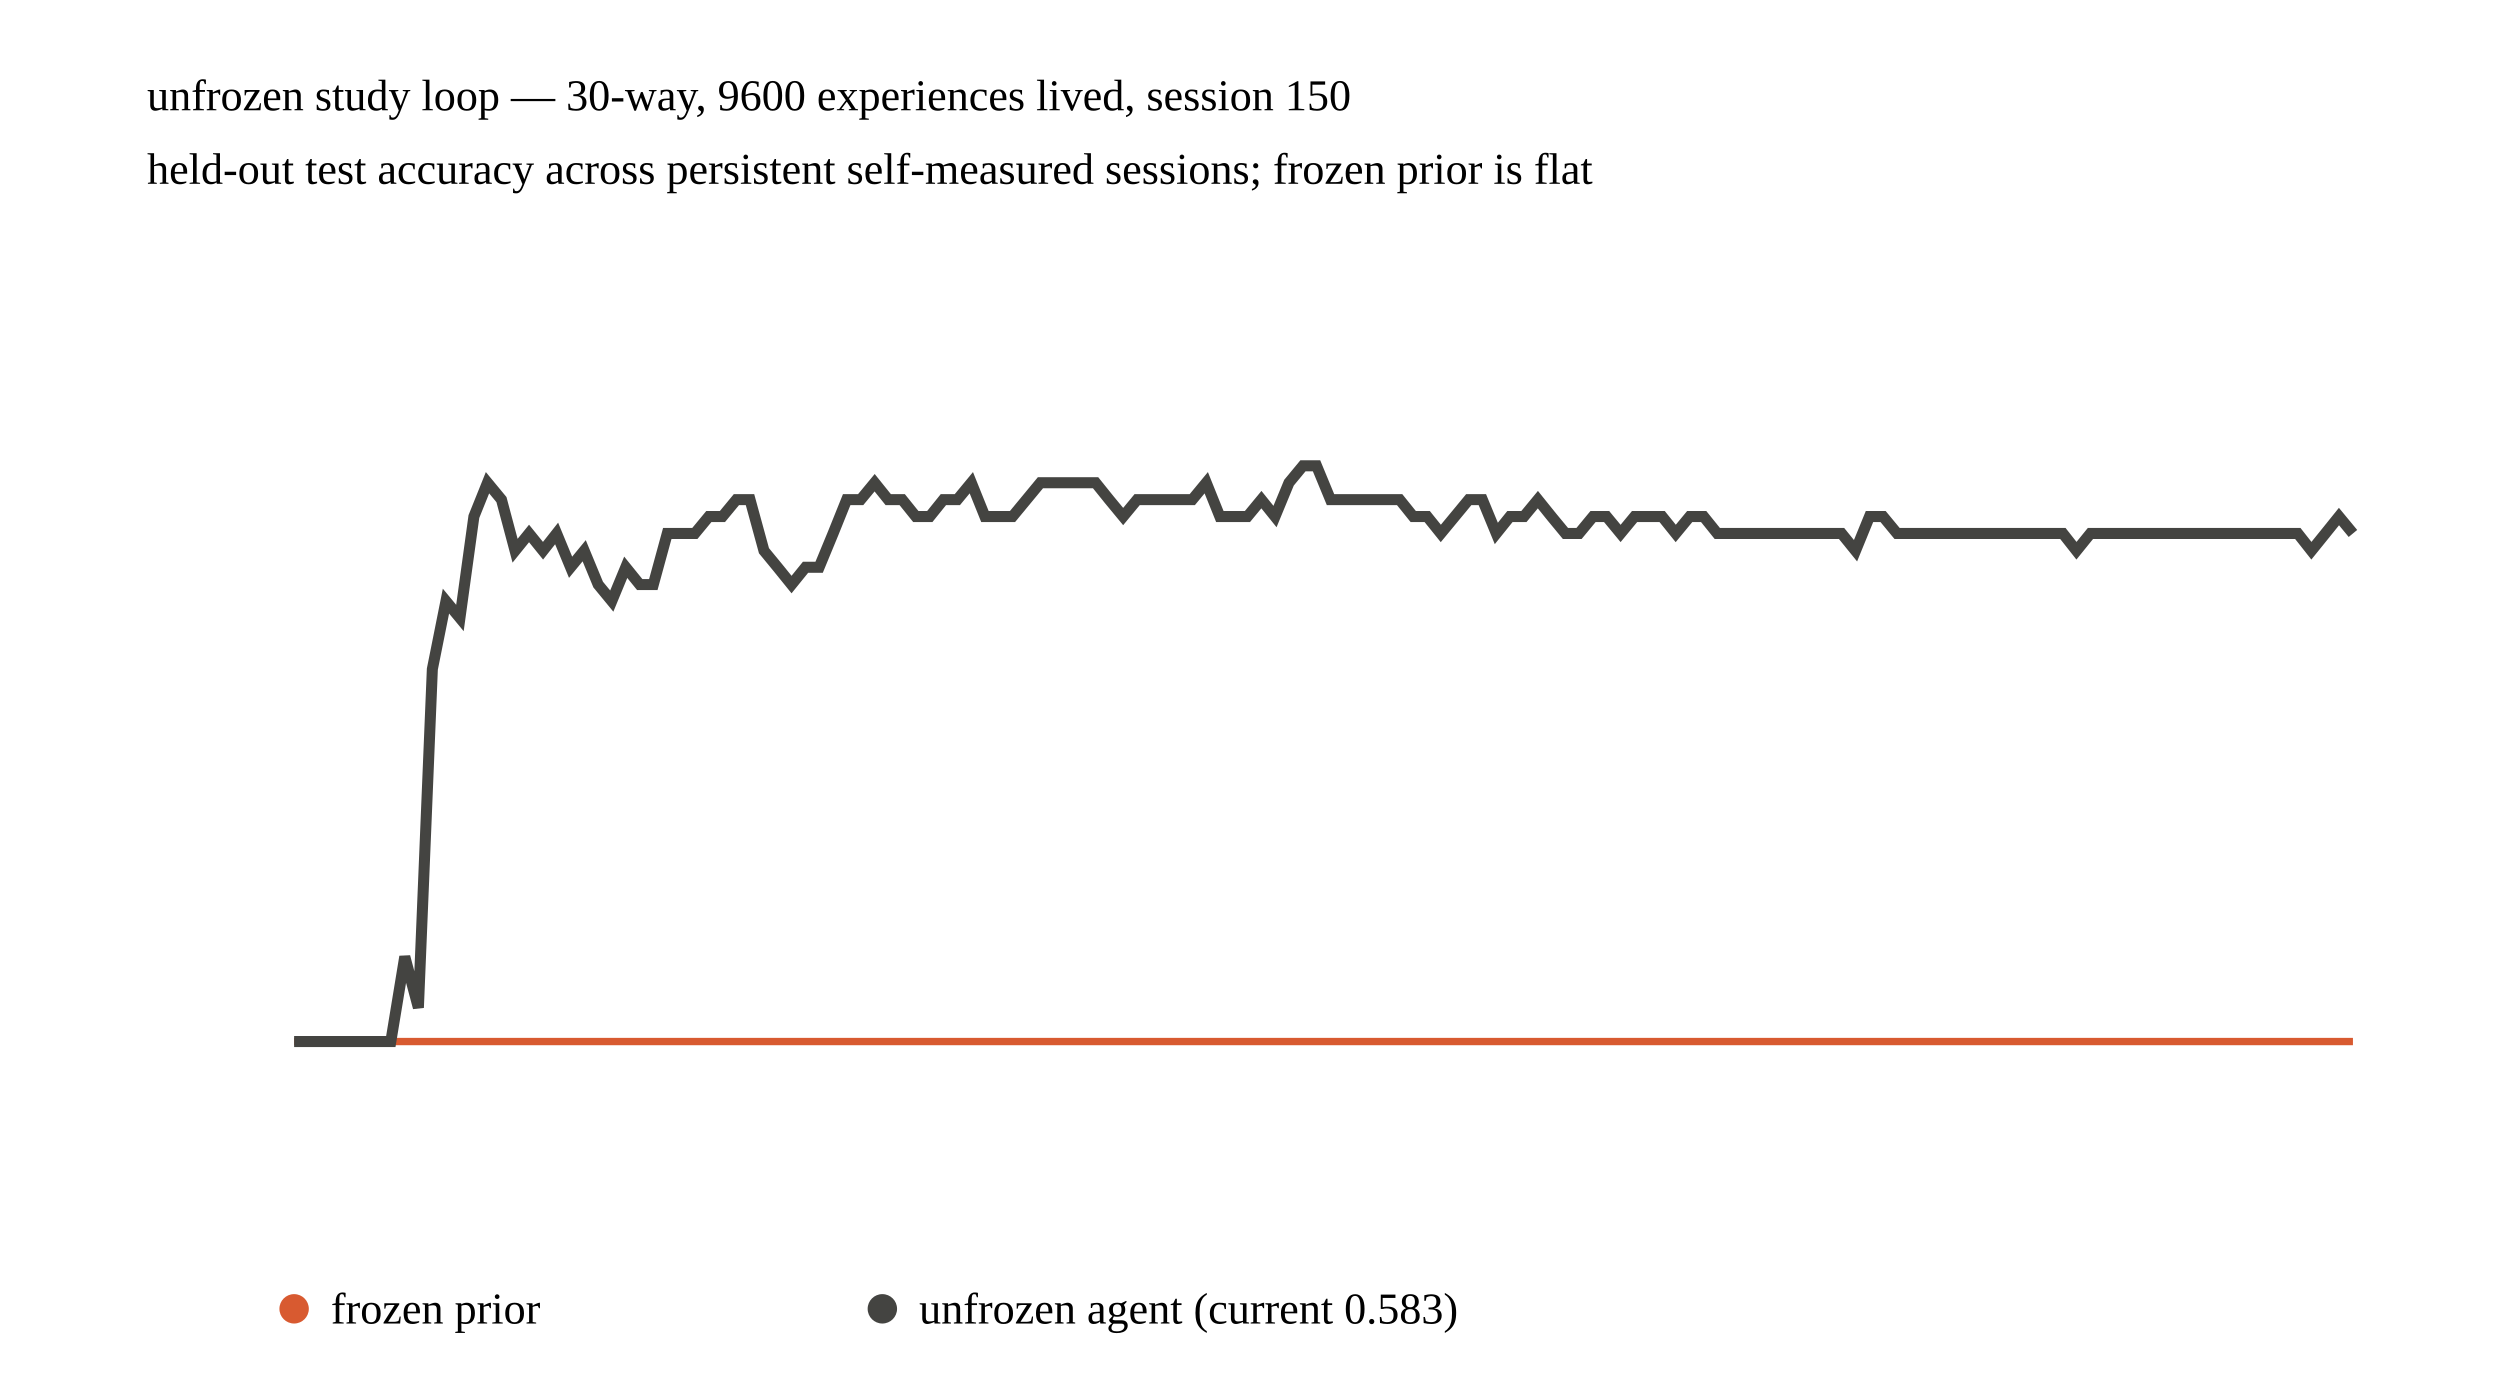
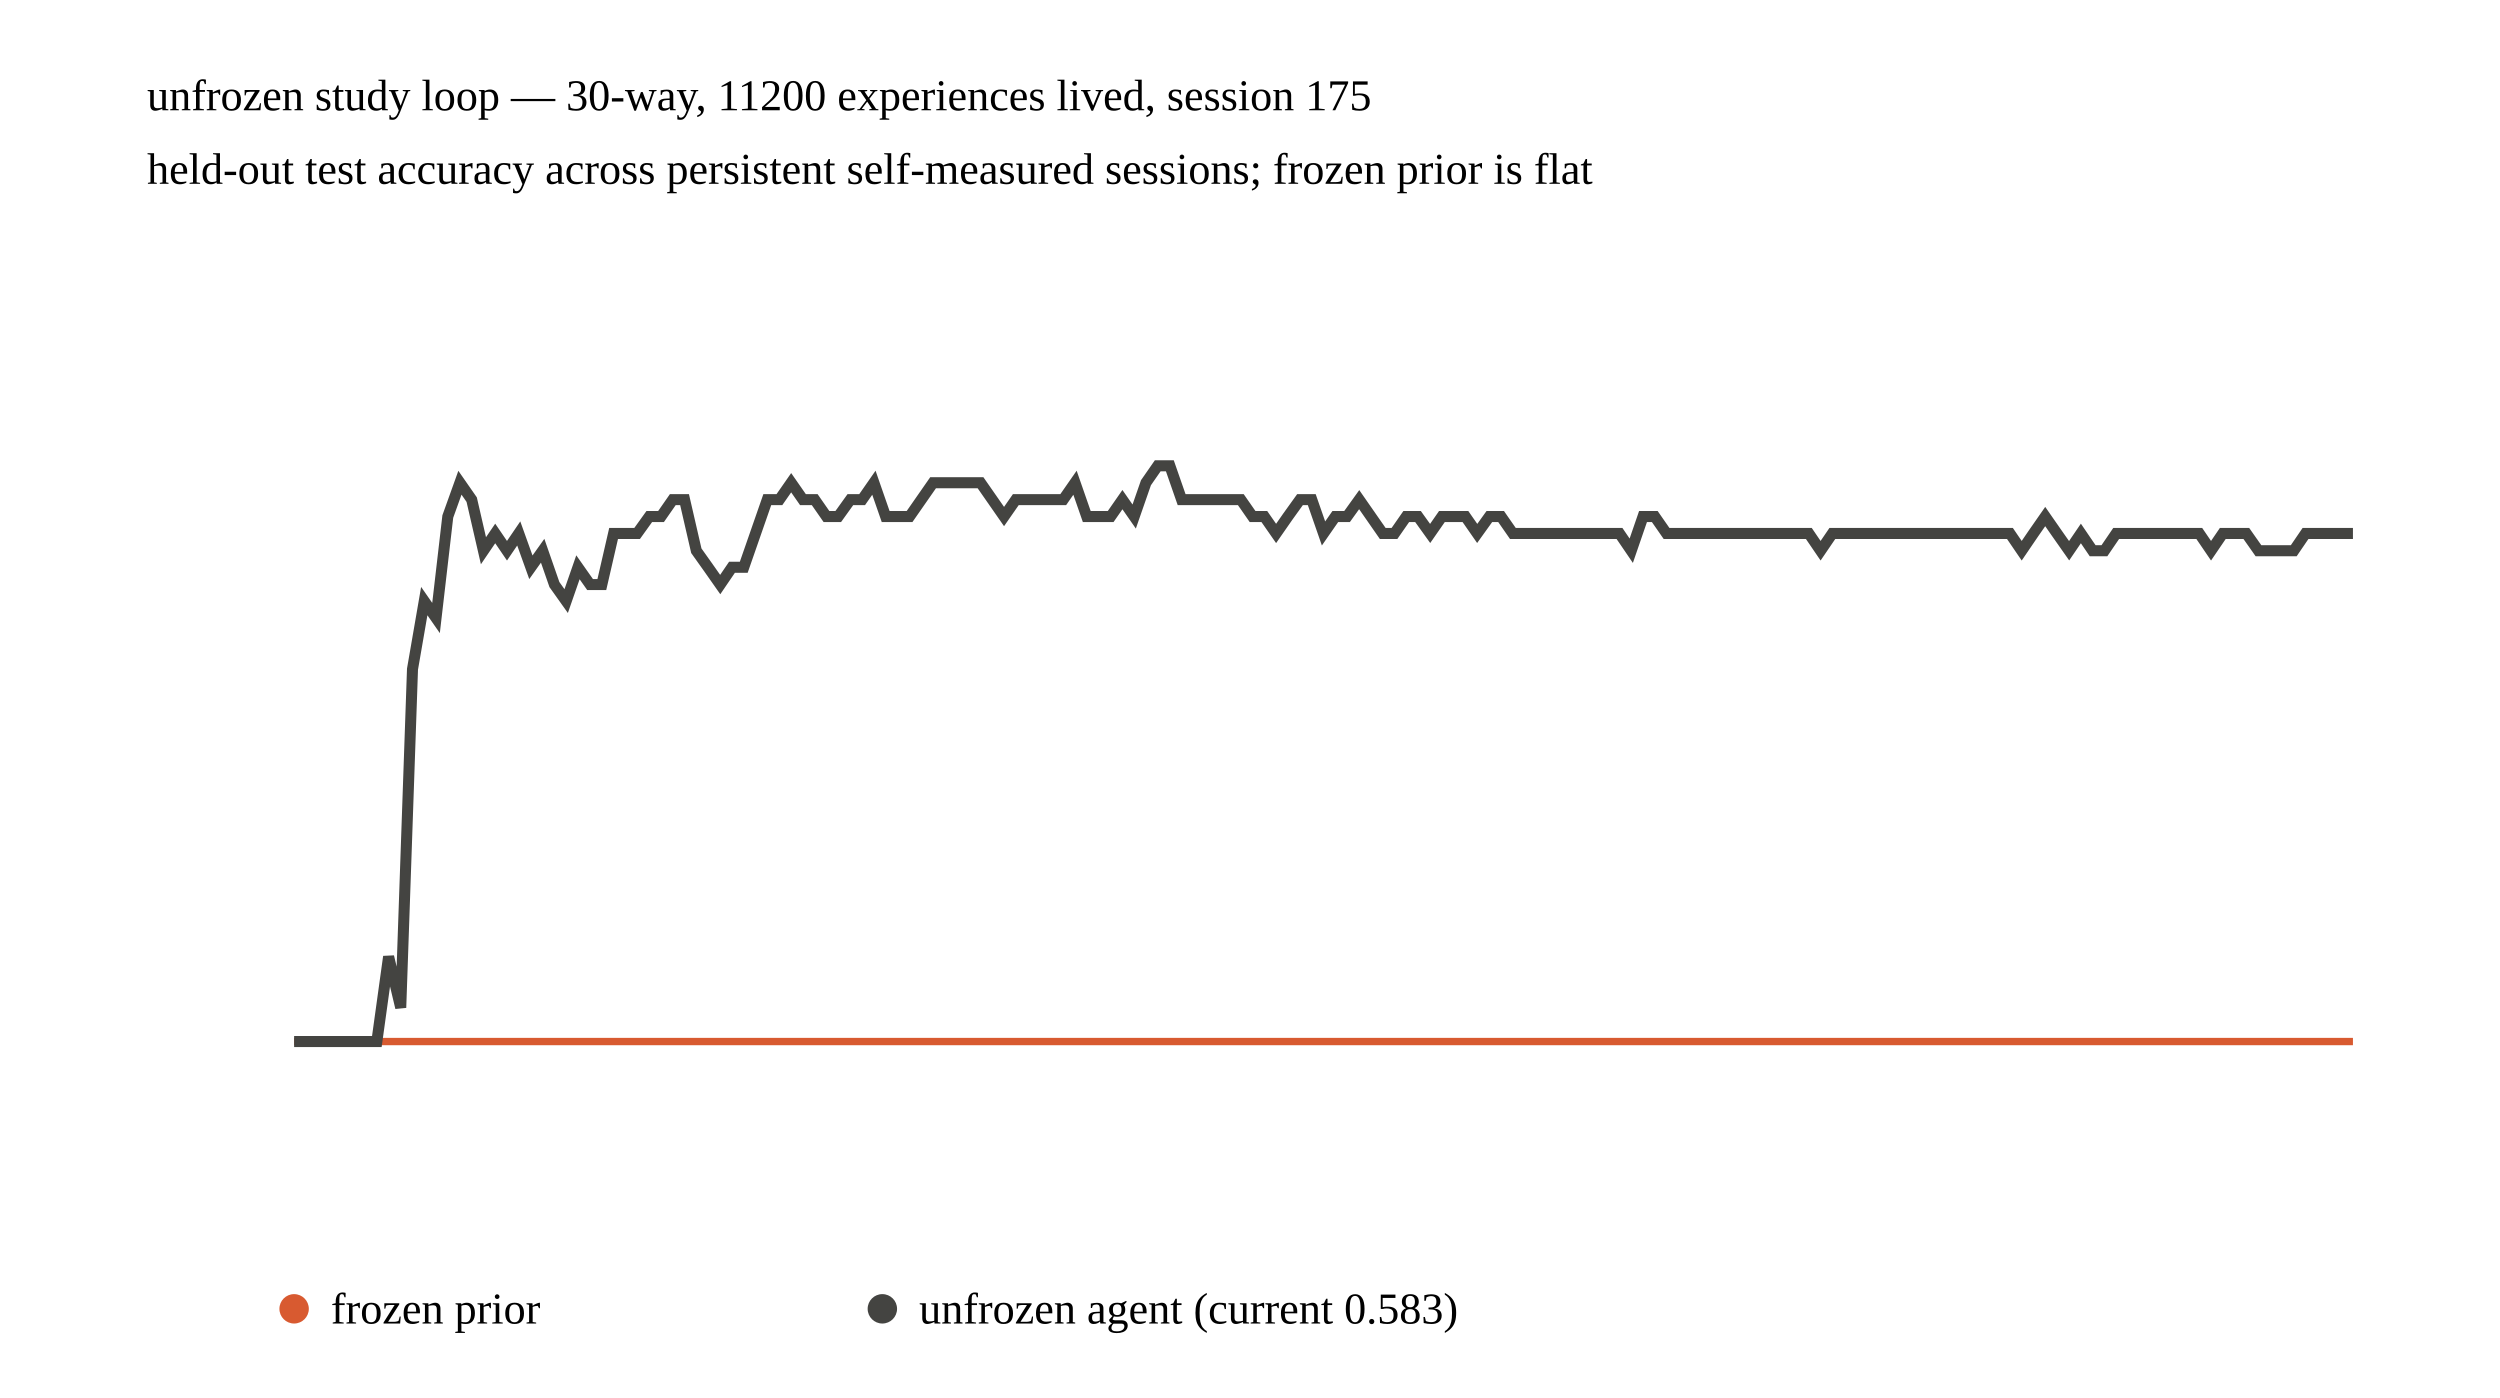
<svg xmlns="http://www.w3.org/2000/svg" width="100%" viewBox="0 0 680 380" role="img">
-   <text x="40" y="30" class="th">unfrozen study loop — 30-way, 9600 experiences lived, session 150</text>
+   <text x="40" y="30" class="th">unfrozen study loop — 30-way, 11200 experiences lived, session 175</text>
  <text x="40" y="50" class="ts">held-out test accuracy across persistent self-measured sessions; frozen prior is flat</text>
-   <polyline points="80.0,283.3 83.8,283.3 87.5,283.3 91.3,283.3 95.0,283.3 98.8,283.3 102.6,283.3 106.3,283.3 110.1,283.3 113.8,283.3 117.6,283.3 121.3,283.3 125.1,283.3 128.9,283.3 132.6,283.3 136.4,283.3 140.1,283.3 143.9,283.3 147.7,283.3 151.4,283.3 155.2,283.3 158.9,283.3 162.7,283.3 166.4,283.3 170.2,283.3 174.0,283.3 177.7,283.3 181.5,283.3 185.2,283.3 189.0,283.3 192.8,283.3 196.5,283.3 200.3,283.3 204.0,283.3 207.8,283.3 211.5,283.3 215.3,283.3 219.1,283.3 222.8,283.3 226.6,283.3 230.3,283.3 234.1,283.3 237.9,283.3 241.6,283.3 245.4,283.3 249.1,283.3 252.9,283.3 256.6,283.3 260.4,283.3 264.2,283.3 267.9,283.3 271.7,283.3 275.4,283.3 279.2,283.3 283.0,283.3 286.7,283.3 290.5,283.3 294.2,283.3 298.0,283.3 301.7,283.3 305.5,283.3 309.3,283.3 313.0,283.3 316.8,283.3 320.5,283.3 324.3,283.3 328.1,283.3 331.8,283.3 335.6,283.3 339.3,283.3 343.1,283.3 346.8,283.3 350.6,283.3 354.4,283.3 358.1,283.3 361.9,283.3 365.6,283.3 369.4,283.3 373.2,283.3 376.9,283.3 380.7,283.3 384.4,283.3 388.2,283.3 391.9,283.3 395.7,283.3 399.5,283.3 403.2,283.3 407.0,283.3 410.7,283.3 414.5,283.3 418.3,283.3 422.0,283.3 425.8,283.3 429.5,283.3 433.3,283.3 437.0,283.3 440.8,283.3 444.6,283.3 448.3,283.3 452.1,283.3 455.8,283.3 459.6,283.3 463.4,283.3 467.1,283.3 470.9,283.3 474.6,283.3 478.4,283.3 482.1,283.3 485.9,283.3 489.7,283.3 493.4,283.3 497.2,283.3 500.9,283.3 504.7,283.3 508.5,283.3 512.2,283.3 516.0,283.3 519.7,283.3 523.5,283.3 527.2,283.3 531.0,283.3 534.8,283.3 538.5,283.3 542.3,283.3 546.0,283.3 549.8,283.3 553.6,283.3 557.3,283.3 561.1,283.3 564.8,283.3 568.6,283.3 572.3,283.3 576.1,283.3 579.9,283.3 583.6,283.3 587.4,283.3 591.1,283.3 594.9,283.3 598.7,283.3 602.4,283.3 606.2,283.3 609.9,283.3 613.7,283.3 617.4,283.3 621.2,283.3 625.0,283.3 628.7,283.3 632.5,283.3 636.2,283.3 640.0,283.3" fill="none" stroke="#D85A30" stroke-width="2" />
-   <polyline points="80.0,283.3 83.8,283.3 87.5,283.3 91.3,283.3 95.0,283.3 98.8,283.3 102.6,283.3 106.3,283.3 110.1,260.2 113.8,274.1 117.6,182.0 121.3,163.5 125.1,168.1 128.9,140.5 132.6,131.3 136.4,135.9 140.1,149.8 143.9,145.1 147.7,149.8 151.4,145.1 155.2,154.3 158.9,149.8 162.7,159.0 166.4,163.5 170.2,154.3 174.0,159.0 177.7,159.0 181.5,145.1 185.2,145.1 189.0,145.1 192.8,140.5 196.5,140.5 200.3,135.9 204.0,135.9 207.8,149.8 211.5,154.3 215.3,159.0 219.1,154.3 222.8,154.3 226.6,145.1 230.3,135.9 234.1,135.9 237.9,131.3 241.6,135.9 245.4,135.9 249.1,140.5 252.9,140.5 256.6,135.9 260.4,135.9 264.2,131.3 267.9,140.5 271.7,140.5 275.4,140.5 279.2,135.9 283.0,131.3 286.7,131.3 290.5,131.3 294.2,131.3 298.0,131.3 301.7,135.9 305.5,140.5 309.3,135.9 313.0,135.9 316.8,135.9 320.5,135.9 324.3,135.9 328.1,131.3 331.8,140.5 335.6,140.5 339.3,140.5 343.1,135.9 346.8,140.5 350.6,131.3 354.4,126.7 358.1,126.7 361.9,135.9 365.6,135.9 369.4,135.9 373.2,135.9 376.9,135.9 380.7,135.9 384.4,140.5 388.2,140.5 391.9,145.1 395.7,140.5 399.5,135.9 403.2,135.9 407.0,145.1 410.7,140.5 414.5,140.5 418.3,135.9 422.0,140.5 425.8,145.1 429.5,145.1 433.3,140.5 437.0,140.5 440.8,145.1 444.6,140.5 448.3,140.5 452.1,140.5 455.8,145.1 459.6,140.5 463.4,140.5 467.1,145.1 470.9,145.1 474.6,145.1 478.4,145.1 482.1,145.1 485.9,145.1 489.7,145.1 493.4,145.1 497.2,145.1 500.9,145.1 504.7,149.8 508.5,140.5 512.2,140.5 516.0,145.1 519.7,145.1 523.5,145.1 527.2,145.1 531.0,145.1 534.8,145.1 538.5,145.1 542.3,145.1 546.0,145.1 549.8,145.1 553.6,145.1 557.3,145.1 561.1,145.1 564.8,149.8 568.6,145.1 572.3,145.1 576.1,145.1 579.9,145.1 583.6,145.1 587.4,145.1 591.1,145.1 594.9,145.1 598.7,145.1 602.4,145.1 606.2,145.1 609.9,145.1 613.7,145.1 617.4,145.1 621.2,145.1 625.0,145.1 628.7,149.8 632.5,145.1 636.2,140.5 640.0,145.1" fill="none" stroke="#444441" stroke-width="3" />
+   <polyline points="80.0,283.3 83.2,283.3 86.4,283.3 89.7,283.3 92.9,283.3 96.1,283.3 99.3,283.3 102.5,283.3 105.7,283.3 109.0,283.3 112.2,283.3 115.4,283.3 118.6,283.3 121.8,283.3 125.1,283.3 128.3,283.3 131.5,283.3 134.7,283.3 137.9,283.3 141.1,283.3 144.4,283.3 147.6,283.3 150.8,283.3 154.0,283.3 157.2,283.3 160.5,283.3 163.7,283.3 166.9,283.3 170.1,283.3 173.3,283.3 176.6,283.3 179.8,283.3 183.0,283.3 186.2,283.3 189.4,283.3 192.6,283.3 195.9,283.3 199.1,283.3 202.3,283.3 205.5,283.3 208.7,283.3 212.0,283.3 215.2,283.3 218.4,283.3 221.6,283.3 224.8,283.3 228.0,283.3 231.3,283.3 234.5,283.3 237.7,283.3 240.9,283.3 244.1,283.3 247.4,283.3 250.6,283.3 253.8,283.3 257.0,283.3 260.2,283.3 263.4,283.3 266.7,283.3 269.9,283.3 273.1,283.3 276.3,283.3 279.5,283.3 282.8,283.3 286.0,283.3 289.2,283.3 292.4,283.3 295.6,283.3 298.9,283.3 302.1,283.3 305.3,283.3 308.5,283.3 311.7,283.3 314.9,283.3 318.2,283.3 321.4,283.3 324.6,283.3 327.8,283.3 331.0,283.3 334.3,283.3 337.5,283.3 340.7,283.3 343.9,283.3 347.1,283.3 350.3,283.3 353.6,283.3 356.8,283.3 360.0,283.3 363.2,283.3 366.4,283.3 369.7,283.3 372.9,283.3 376.1,283.3 379.3,283.3 382.5,283.3 385.7,283.3 389.0,283.3 392.2,283.3 395.4,283.3 398.6,283.3 401.8,283.3 405.1,283.3 408.3,283.3 411.5,283.3 414.7,283.3 417.9,283.3 421.1,283.3 424.4,283.3 427.6,283.3 430.8,283.3 434.0,283.3 437.2,283.3 440.5,283.3 443.7,283.3 446.9,283.3 450.1,283.3 453.3,283.3 456.6,283.3 459.8,283.3 463.0,283.3 466.2,283.3 469.4,283.3 472.6,283.3 475.9,283.3 479.1,283.3 482.3,283.3 485.5,283.3 488.7,283.3 492.0,283.3 495.2,283.3 498.4,283.3 501.6,283.3 504.8,283.3 508.0,283.3 511.3,283.3 514.5,283.3 517.7,283.3 520.9,283.3 524.1,283.3 527.4,283.3 530.6,283.3 533.8,283.3 537.0,283.3 540.2,283.3 543.4,283.3 546.7,283.3 549.9,283.3 553.1,283.3 556.3,283.3 559.5,283.3 562.8,283.3 566.0,283.3 569.2,283.3 572.4,283.3 575.6,283.3 578.9,283.3 582.1,283.3 585.3,283.3 588.5,283.3 591.7,283.3 594.9,283.3 598.2,283.3 601.4,283.3 604.6,283.3 607.8,283.3 611.0,283.3 614.3,283.3 617.5,283.3 620.7,283.3 623.9,283.3 627.1,283.3 630.3,283.3 633.6,283.3 636.8,283.3 640.0,283.3" fill="none" stroke="#D85A30" stroke-width="2" />
+   <polyline points="80.0,283.3 83.2,283.3 86.4,283.3 89.7,283.3 92.9,283.3 96.1,283.3 99.3,283.3 102.5,283.3 105.7,260.2 109.0,274.1 112.2,182.0 115.4,163.5 118.6,168.1 121.8,140.5 125.1,131.3 128.3,135.9 131.5,149.8 134.7,145.1 137.9,149.8 141.1,145.1 144.4,154.3 147.6,149.8 150.8,159.0 154.0,163.5 157.2,154.3 160.5,159.0 163.7,159.0 166.9,145.1 170.1,145.1 173.3,145.1 176.6,140.5 179.8,140.5 183.0,135.9 186.2,135.9 189.4,149.8 192.6,154.3 195.9,159.0 199.1,154.3 202.3,154.3 205.5,145.1 208.7,135.9 212.0,135.9 215.2,131.3 218.4,135.9 221.6,135.9 224.8,140.5 228.0,140.5 231.3,135.9 234.5,135.9 237.7,131.3 240.9,140.5 244.1,140.5 247.4,140.5 250.6,135.9 253.8,131.3 257.0,131.3 260.2,131.3 263.4,131.3 266.7,131.3 269.9,135.9 273.1,140.5 276.3,135.9 279.5,135.9 282.8,135.9 286.0,135.9 289.2,135.9 292.4,131.3 295.6,140.5 298.9,140.5 302.1,140.5 305.3,135.9 308.5,140.5 311.7,131.3 314.9,126.7 318.2,126.7 321.4,135.9 324.6,135.9 327.8,135.9 331.0,135.9 334.3,135.9 337.5,135.9 340.7,140.5 343.9,140.5 347.1,145.1 350.3,140.5 353.6,135.9 356.8,135.9 360.0,145.1 363.2,140.5 366.4,140.5 369.7,135.9 372.9,140.5 376.1,145.1 379.3,145.1 382.5,140.5 385.7,140.5 389.0,145.1 392.2,140.5 395.4,140.5 398.6,140.5 401.8,145.1 405.1,140.5 408.3,140.5 411.5,145.1 414.7,145.1 417.9,145.1 421.1,145.1 424.4,145.1 427.6,145.1 430.8,145.1 434.0,145.1 437.2,145.1 440.5,145.1 443.7,149.8 446.9,140.5 450.1,140.5 453.3,145.1 456.6,145.1 459.8,145.1 463.0,145.1 466.2,145.1 469.4,145.1 472.6,145.1 475.9,145.1 479.1,145.1 482.3,145.1 485.5,145.1 488.7,145.1 492.0,145.1 495.2,149.8 498.4,145.1 501.6,145.1 504.8,145.1 508.0,145.1 511.3,145.1 514.5,145.1 517.7,145.1 520.9,145.1 524.1,145.1 527.4,145.1 530.6,145.1 533.8,145.1 537.0,145.1 540.2,145.1 543.4,145.1 546.7,145.1 549.9,149.8 553.1,145.1 556.3,140.5 559.5,145.1 562.8,149.8 566.0,145.1 569.2,149.8 572.4,149.8 575.6,145.1 578.9,145.1 582.1,145.1 585.3,145.1 588.5,145.1 591.7,145.1 594.9,145.1 598.2,145.1 601.4,149.8 604.6,145.1 607.8,145.1 611.0,145.1 614.3,149.8 617.5,149.8 620.7,149.8 623.9,149.8 627.1,145.1 630.3,145.1 633.6,145.1 636.8,145.1 640.0,145.1" fill="none" stroke="#444441" stroke-width="3" />
  <circle cx="80" cy="356" r="4" fill="#D85A30" />
  <text x="90" y="360" class="ts">frozen prior</text>
  <circle cx="240" cy="356" r="4" fill="#444441" />
  <text x="250" y="360" class="ts">unfrozen agent (current 0.583)</text>
</svg>
